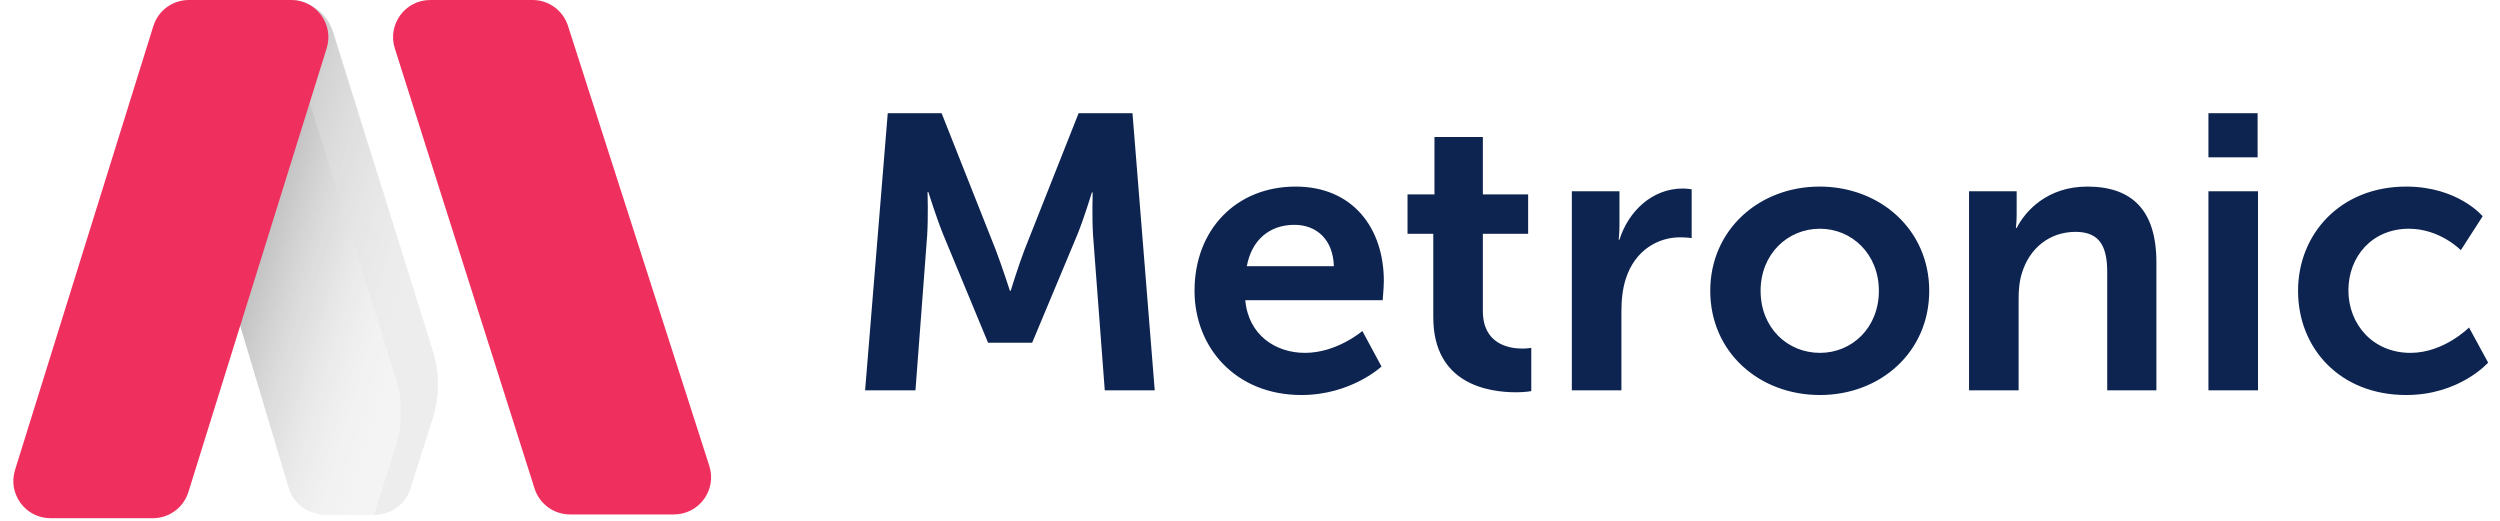
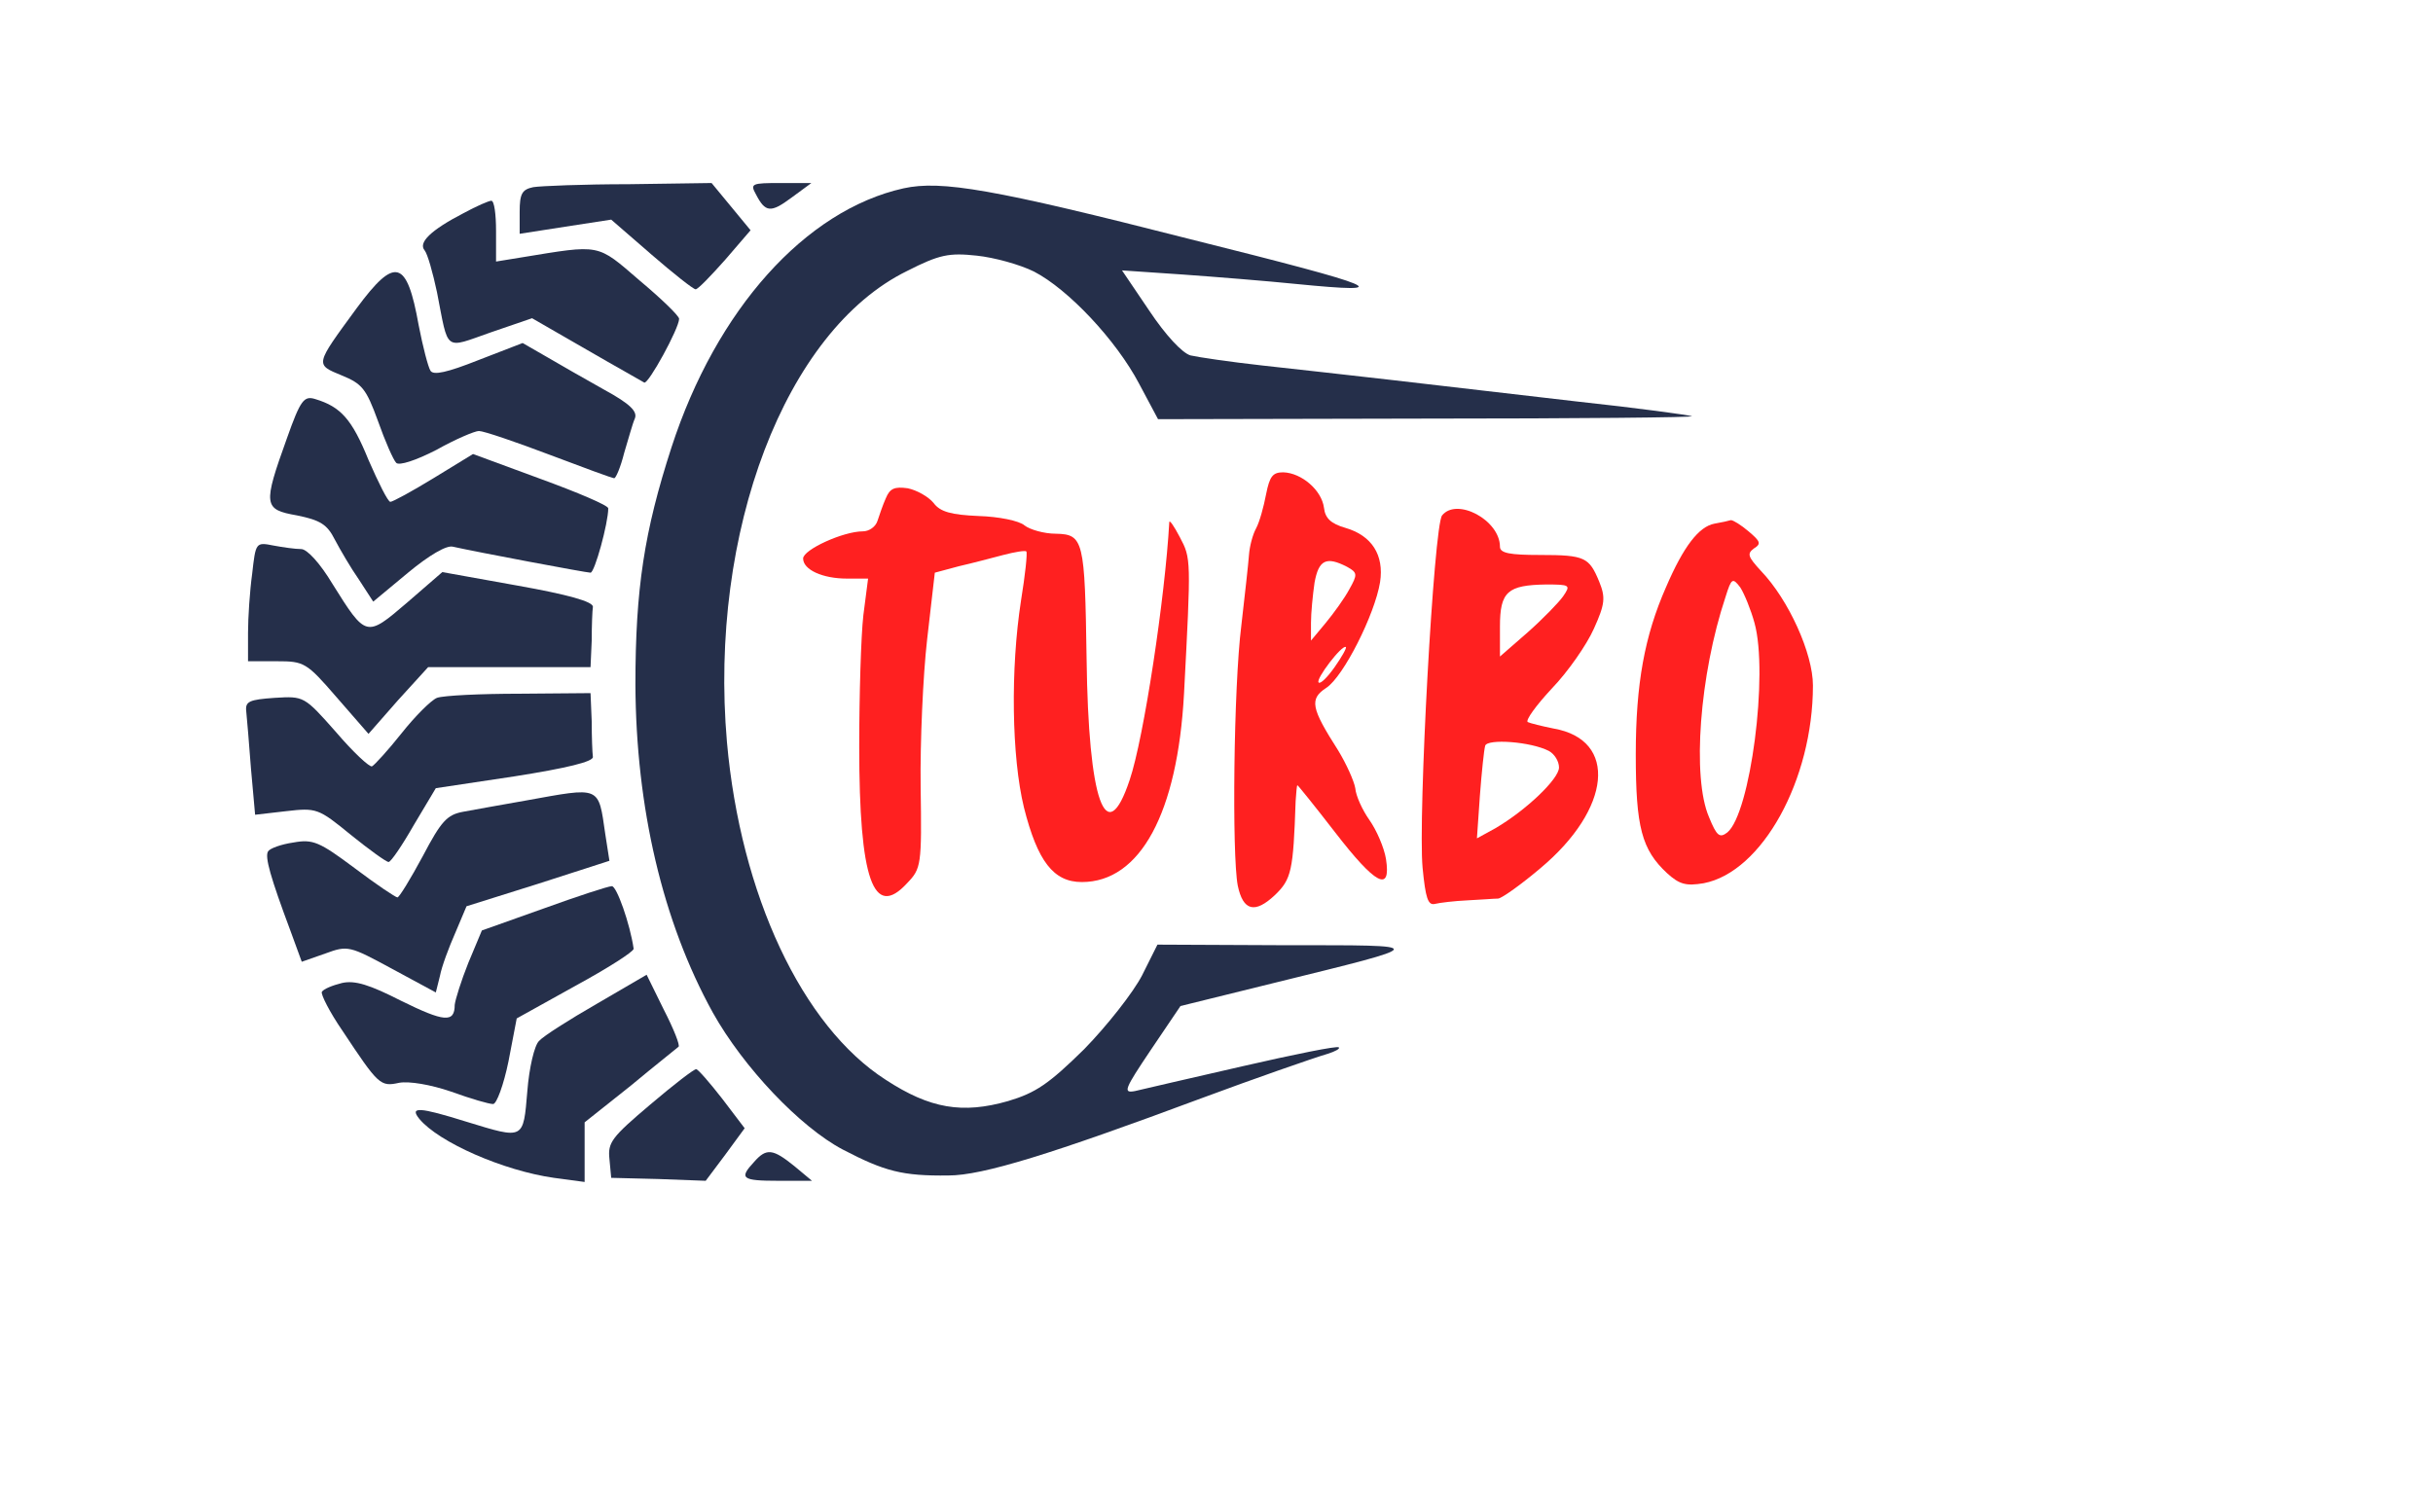
- <svg xmlns="http://www.w3.org/2000/svg" width="269" height="56" viewBox="0 0 269 56" fill="none">
-   <path d="M93.085 42H98.504L99.763 25.326C99.889 23.352 99.805 20.664 99.805 20.664H99.889C99.889 20.664 100.813 23.604 101.527 25.326L106.315 36.876H111.061L115.891 25.326C116.605 23.604 117.487 20.706 117.487 20.706H117.571C117.571 20.706 117.487 23.352 117.613 25.326L118.873 42H124.249L121.855 12.18H116.059L110.221 26.922C109.549 28.686 108.751 31.29 108.751 31.29H108.667C108.667 31.29 107.827 28.686 107.155 26.922L101.317 12.18H95.522L93.085 42ZM128.531 31.29C128.531 37.38 132.941 42.504 140.039 42.504C145.373 42.504 148.649 39.438 148.649 39.438L146.591 35.616C146.591 35.616 143.861 37.968 140.417 37.968C137.225 37.968 134.327 36.036 133.991 32.298H148.775C148.775 32.298 148.901 30.87 148.901 30.24C148.901 24.57 145.583 20.076 139.409 20.076C133.025 20.076 128.531 24.696 128.531 31.29ZM134.159 28.644C134.663 25.872 136.553 24.192 139.283 24.192C141.635 24.192 143.441 25.746 143.525 28.644H134.159ZM154.222 34.146C154.222 41.328 160.144 42.21 163.126 42.21C164.134 42.21 164.764 42.084 164.764 42.084V37.422C164.764 37.422 164.386 37.506 163.798 37.506C162.328 37.506 159.556 37.002 159.556 33.474V25.158H164.428V20.916H159.556V14.742H154.348V20.916H151.45V25.158H154.222V34.146ZM169.13 42H174.464V33.516C174.464 32.256 174.59 31.08 174.926 30.03C175.934 26.838 178.496 25.536 180.764 25.536C181.478 25.536 182.024 25.62 182.024 25.62V20.37C182.024 20.37 181.562 20.286 181.058 20.286C177.782 20.286 175.22 22.722 174.254 25.788H174.17C174.17 25.788 174.254 25.074 174.254 24.276V20.58H169.13V42ZM184.023 31.29C184.023 37.884 189.273 42.504 195.825 42.504C202.335 42.504 207.585 37.884 207.585 31.29C207.585 24.738 202.335 20.076 195.783 20.076C189.273 20.076 184.023 24.738 184.023 31.29ZM189.441 31.29C189.441 27.342 192.339 24.612 195.825 24.612C199.269 24.612 202.167 27.342 202.167 31.29C202.167 35.28 199.269 37.968 195.825 37.968C192.339 37.968 189.441 35.28 189.441 31.29ZM211.869 42H217.203V32.172C217.203 31.164 217.287 30.198 217.581 29.316C218.379 26.754 220.479 24.948 223.335 24.948C226.065 24.948 226.737 26.712 226.737 29.316V42H232.029V28.224C232.029 22.554 229.341 20.076 224.595 20.076C220.269 20.076 217.917 22.722 216.993 24.528H216.909C216.909 24.528 216.993 23.856 216.993 23.058V20.58H211.869V42ZM237.627 16.926H242.919V12.18H237.627V16.926ZM237.627 42H242.961V20.58H237.627V42ZM247.27 31.29C247.27 37.506 251.806 42.504 258.904 42.504C264.658 42.504 267.724 39.018 267.724 39.018L265.666 35.238C265.666 35.238 262.978 37.968 259.366 37.968C255.292 37.968 252.688 34.86 252.688 31.248C252.688 27.594 255.25 24.612 259.198 24.612C262.558 24.612 264.784 26.922 264.784 26.922L267.136 23.268C267.136 23.268 264.49 20.076 258.904 20.076C251.806 20.076 247.27 25.2 247.27 31.29Z" fill="#0D2451" />
-   <path d="M61.114 2.777L76.323 50.13C77.152 52.712 75.226 55.353 72.514 55.353H61.331C59.588 55.353 58.046 54.225 57.518 52.564L42.483 5.211C41.664 2.631 43.589 0 46.295 0H57.306C59.044 0 60.583 1.122 61.114 2.777Z" fill="#EF305E" />
-   <g filter="url(#filter0_i)">
-     <path d="M46.548 37.8L35.824 3.449C35.184 1.397 33.284 0 31.134 0C28.518 0 26.36 2.05 26.227 4.663L24.919 30.339C24.872 31.251 24.982 32.164 25.244 33.039L31.066 52.5C31.572 54.193 33.13 55.353 34.898 55.353H40.309C42.05 55.353 43.591 54.227 44.12 52.569L46.527 45.021C47.275 42.674 47.283 40.152 46.548 37.8Z" fill="#F4F4F4" />
-     <path d="M46.548 37.8L35.824 3.449C35.184 1.397 33.284 0 31.134 0C28.518 0 26.36 2.05 26.227 4.663L24.919 30.339C24.872 31.251 24.982 32.164 25.244 33.039L31.066 52.5C31.572 54.193 33.13 55.353 34.898 55.353H40.309C42.05 55.353 43.591 54.227 44.12 52.569L46.527 45.021C47.275 42.674 47.283 40.152 46.548 37.8Z" fill="url(#paint0_linear)" />
+ <svg xmlns="http://www.w3.org/2000/svg" version="1.0" width="412pt" height="256pt" viewBox="0 0 412 256" preserveAspectRatio="xMidYMid meet" fill="#ff2020">
+   <g transform="translate(0,256) scale(0.1,-0.1)" fill="#ff2020" stroke="none">
+     <path fill="#252F4A" d="M903 2243 c-19 -4 -23 -11 -23 -42 l0 -37 77 12 78 12 68 -59 c37 -32 71 -59 75 -59 4 0 26 23 50 50 l43 50 -33 40 -33 40 -140 -2 c-77 0 -150 -3 -162 -5z" />
+     <path fill="#252F4A" d="M1280 2231 c16 -31 25 -32 60 -6 l34 25 -52 0 c-49 0 -52 -1 -42 -19z" />
+     <path fill="#252F4A" d="M1530 2241 c-166 -37 -317 -205 -393 -439 -46 -142 -61 -239 -61 -402 1 -208 46 -401 131 -555 52 -93 148 -194 220 -232 71 -37 101 -45 179 -44 58 0 174 36 429 131 86 32 189 68 213 75 13 4 22 9 19 11 -2 3 -76 -12 -163 -32 -88 -20 -169 -39 -182 -42 -21 -4 -18 3 27 70 l50 74 158 39 c268 66 267 64 21 64 l-218 1 -26 -52 c-15 -29 -59 -85 -98 -125 -60 -59 -82 -74 -129 -88 -77 -22 -132 -13 -207 36 -142 91 -246 314 -269 572 -31 356 99 697 305 798 55 28 71 31 118 26 29 -3 73 -15 97 -27 58 -30 139 -116 178 -190 l32 -60 457 1 c251 0 453 2 447 4 -5 2 -93 14 -195 25 -102 12 -241 28 -310 36 -69 8 -169 19 -223 25 -54 6 -108 14 -121 17 -14 4 -42 34 -70 76 l-46 68 103 -7 c56 -4 143 -11 192 -16 173 -17 148 -6 -180 76 -333 85 -421 100 -485 86z" />
+     <path fill="#252F4A" d="M785 2199 c-56 -29 -77 -50 -66 -63 5 -6 14 -38 21 -71 20 -102 11 -96 91 -68 l70 24 92 -53 c50 -29 95 -54 98 -56 7 -3 59 92 59 108 0 5 -30 34 -67 65 -73 63 -65 61 -200 39 l-43 -7 0 52 c0 28 -3 51 -8 51 -4 0 -25 -9 -47 -21z" />
+     <path fill="#252F4A" d="M604 2038 c-71 -97 -71 -95 -25 -114 34 -14 41 -22 61 -77 12 -34 26 -66 31 -71 5 -5 33 4 68 22 32 18 65 32 72 32 8 0 61 -18 119 -40 58 -22 107 -40 110 -40 3 0 11 19 17 43 7 23 14 49 18 58 5 12 -8 25 -52 49 -32 18 -76 43 -98 56 l-40 23 -75 -29 c-53 -21 -76 -26 -81 -18 -4 6 -13 41 -20 77 -20 112 -40 117 -105 29z" />
+     <path fill="#252F4A" d="M486 1818 c-41 -114 -40 -121 17 -131 39 -8 51 -15 64 -41 9 -17 27 -48 41 -68 l24 -37 59 49 c35 29 65 47 76 44 40 -9 226 -44 233 -44 7 0 30 84 30 109 0 5 -52 27 -115 50 l-114 42 -67 -41 c-36 -22 -69 -40 -73 -40 -4 0 -20 32 -37 71 -28 69 -47 90 -90 103 -19 6 -25 -1 -48 -66z" />
+     <path d="M2144 1723 c-4 -21 -11 -47 -17 -58 -6 -11 -11 -31 -12 -45 -1 -14 -7 -68 -13 -120 -13 -103 -16 -388 -6 -440 9 -43 29 -48 63 -16 28 27 31 41 35 159 1 15 2 27 3 27 1 0 30 -36 64 -80 68 -88 95 -103 86 -45 -3 19 -16 49 -28 66 -12 17 -23 41 -24 54 -2 12 -15 41 -29 64 -46 72 -49 87 -20 106 29 19 82 124 91 179 7 46 -14 79 -59 92 -24 7 -34 16 -36 34 -4 30 -38 59 -69 60 -18 0 -23 -7 -29 -37z m137 -123 c18 -10 18 -13 4 -38 -8 -15 -26 -40 -40 -57 l-25 -30 0 30 c0 17 3 47 6 68 7 39 20 45 55 27z m-21 -170 c-12 -17 -24 -29 -27 -26 -6 5 40 65 46 60 2 -1 -7 -17 -19 -34z" />
+     <path d="M1500 1716 c-5 -11 -11 -29 -14 -38 -3 -10 -14 -18 -25 -18 -33 0 -101 -31 -101 -46 0 -19 33 -34 74 -34 l36 0 -8 -62 c-4 -35 -7 -135 -7 -223 0 -225 24 -293 81 -231 24 25 25 30 23 164 -1 75 4 188 11 249 l13 113 41 11 c22 5 56 14 75 19 19 5 37 8 39 6 2 -3 -2 -40 -9 -83 -18 -116 -16 -265 5 -351 23 -91 50 -126 98 -126 99 0 162 117 173 319 12 229 12 229 -7 265 -10 19 -18 31 -18 25 -7 -126 -43 -365 -67 -436 -40 -120 -70 -37 -73 206 -3 200 -5 210 -52 211 -20 0 -44 7 -53 14 -9 8 -44 15 -78 16 -46 2 -65 7 -76 22 -9 11 -29 22 -44 25 -22 3 -30 0 -37 -17z" />
+     <path d="M2442 1687 c-14 -17 -41 -511 -33 -597 5 -51 9 -64 21 -61 8 2 33 5 55 6 22 1 45 3 52 3 7 1 39 24 71 51 121 101 132 218 23 237 -20 4 -40 9 -44 11 -4 3 14 28 41 57 27 28 59 74 71 101 19 42 20 53 9 80 -17 41 -24 45 -100 45 -51 0 -68 3 -68 14 0 45 -73 84 -98 53z m205 -137 c-7 -10 -34 -38 -60 -61 l-47 -41 0 51 c0 59 13 70 78 71 41 0 42 -1 29 -20z m-24 -262 c9 -5 17 -17 17 -28 0 -19 -55 -72 -108 -103 l-31 -17 5 72 c3 40 7 78 9 85 4 12 77 7 108 -9z" />
+     <path d="M2903 1673 c-26 -5 -52 -38 -82 -108 -36 -82 -51 -163 -51 -283 0 -123 10 -161 53 -201 21 -19 32 -22 62 -17 99 19 185 175 185 335 0 54 -41 145 -88 194 -22 24 -24 29 -12 38 13 8 11 12 -9 29 -13 11 -26 19 -30 19 -3 -1 -16 -4 -28 -6z m68 -168 c24 -86 -7 -323 -46 -355 -13 -10 -18 -6 -31 26 -29 67 -16 241 28 373 10 32 12 33 25 16 7 -11 18 -38 24 -60z" />
+     <path fill="#252F4A" d="M427 1588 c-4 -29 -7 -74 -7 -100 l0 -48 49 0 c46 0 50 -2 101 -61 l54 -62 50 57 51 56 138 0 137 0 2 45 c0 25 1 51 2 57 1 9 -43 21 -127 36 l-128 23 -60 -52 c-69 -59 -69 -59 -126 32 -21 35 -43 59 -53 59 -10 0 -31 3 -47 6 -30 6 -30 5 -36 -48z" />
+     <path fill="#252F4A" d="M740 1378 c-10 -4 -37 -31 -60 -60 -23 -29 -46 -54 -50 -56 -4 -2 -32 24 -61 58 -54 61 -54 61 -104 58 -43 -3 -50 -6 -48 -23 1 -11 5 -55 8 -97 l7 -78 52 6 c52 6 55 5 110 -40 31 -25 60 -46 64 -46 4 0 23 28 43 63 l37 62 133 20 c89 14 134 25 133 33 -1 7 -2 34 -2 60 l-2 48 -120 -1 c-66 0 -129 -3 -140 -7z" />
+     <path fill="#252F4A" d="M890 1204 c-41 -7 -89 -16 -106 -19 -27 -5 -37 -16 -68 -75 -21 -39 -40 -70 -43 -70 -3 0 -36 22 -73 50 -59 44 -70 49 -103 43 -21 -3 -40 -10 -43 -15 -6 -9 4 -44 38 -135 l19 -52 40 14 c38 14 41 13 113 -26 l74 -40 7 28 c3 16 15 48 26 73 l19 45 121 38 121 39 -7 45 c-12 83 -7 80 -135 57z" />
+     <path fill="#252F4A" d="M920 1021 l-104 -37 -23 -55 c-12 -30 -22 -62 -23 -71 0 -31 -18 -29 -91 7 -53 27 -78 35 -100 30 -16 -4 -31 -10 -34 -15 -2 -4 13 -34 35 -66 61 -92 64 -95 96 -88 17 3 53 -3 88 -15 33 -12 64 -21 71 -21 6 0 18 33 26 72 l14 73 99 55 c55 30 99 58 99 63 -6 42 -29 107 -37 106 -6 0 -58 -17 -116 -38z" />
+     <path fill="#252F4A" d="M1011 860 c-47 -27 -91 -55 -98 -63 -8 -7 -17 -46 -20 -85 -7 -83 -5 -82 -103 -52 -80 25 -97 26 -80 5 33 -40 143 -88 228 -100 l52 -7 0 50 0 51 78 62 c42 35 79 64 81 66 3 2 -8 30 -25 63 l-29 59 -84 -49z" />
+     <path fill="#252F4A" d="M1101 689 c-65 -55 -72 -64 -69 -92 l3 -32 80 -2 80 -3 33 44 33 45 -38 50 c-21 27 -41 50 -44 50 -3 1 -38 -26 -78 -60z" />
+     <path fill="#252F4A" d="M1277 592 c-26 -28 -21 -32 41 -32 l57 0 -30 25 c-36 29 -47 31 -68 7z" />
  </g>
-   <path d="M20.317 0H31.332C34.029 0 35.953 2.615 35.151 5.19L20.27 52.947C19.749 54.619 18.201 55.758 16.451 55.758H5.436C2.739 55.758 0.815 53.143 1.617 50.568L16.498 2.81C17.019 1.139 18.566 0 20.317 0Z" fill="#EF305E" />
-   <defs>
-     <filter id="filter0_i" x="24.908" y="0" width="22.185" height="55.353" filterUnits="userSpaceOnUse" color-interpolation-filters="sRGB">
-       <feFlood flood-opacity="0" result="BackgroundImageFix" />
-       <feBlend mode="normal" in="SourceGraphic" in2="BackgroundImageFix" result="shape" />
-       <feColorMatrix in="SourceAlpha" type="matrix" values="0 0 0 0 0 0 0 0 0 0 0 0 0 0 0 0 0 0 127 0" result="hardAlpha" />
-       <feOffset dx="-4" dy="3" />
-       <feComposite in2="hardAlpha" operator="arithmetic" k2="-1" k3="1" />
-       <feColorMatrix type="matrix" values="0 0 0 0 0.904 0 0 0 0 0.893 0 0 0 0 0.893 0 0 0 0.4 0" />
-       <feBlend mode="normal" in2="shape" result="effect1_innerShadow" />
-     </filter>
-     <linearGradient id="paint0_linear" x1="29" y1="24.5" x2="49" y2="30.5" gradientUnits="userSpaceOnUse">
-       <stop stop-opacity="0.2" />
-       <stop offset="0.911" stop-color="white" stop-opacity="0" />
-     </linearGradient>
-   </defs>
</svg>
